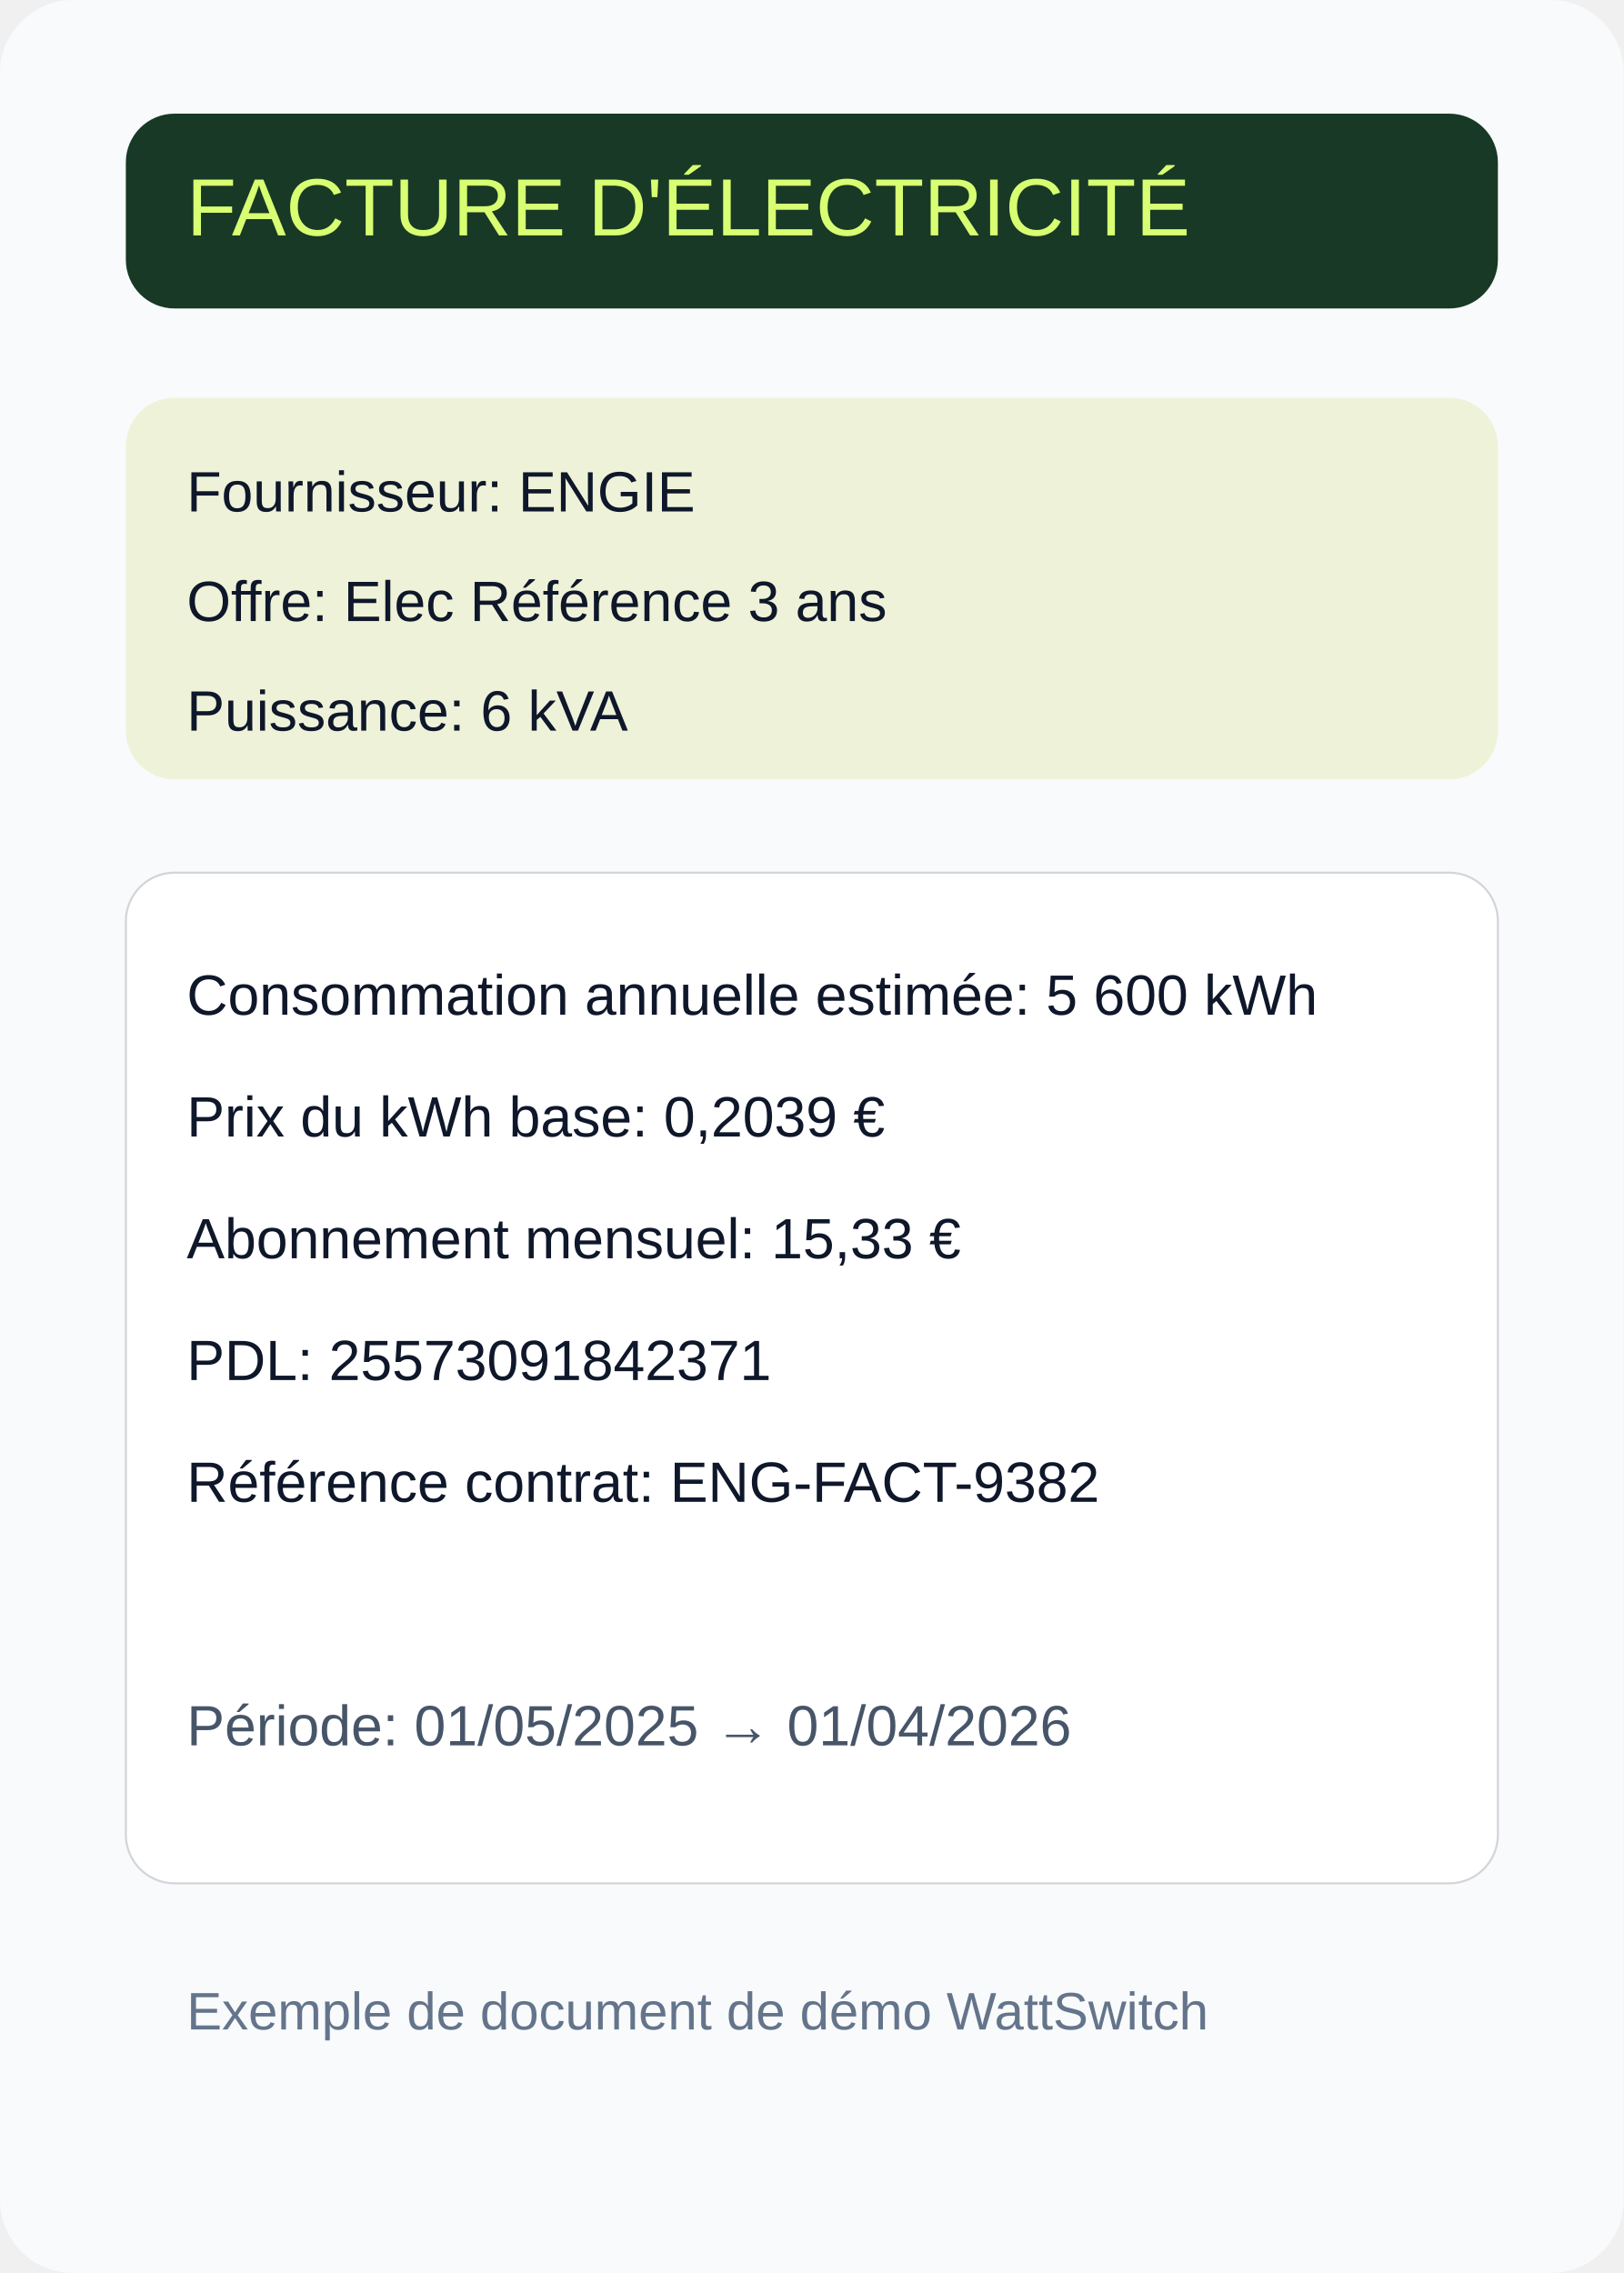
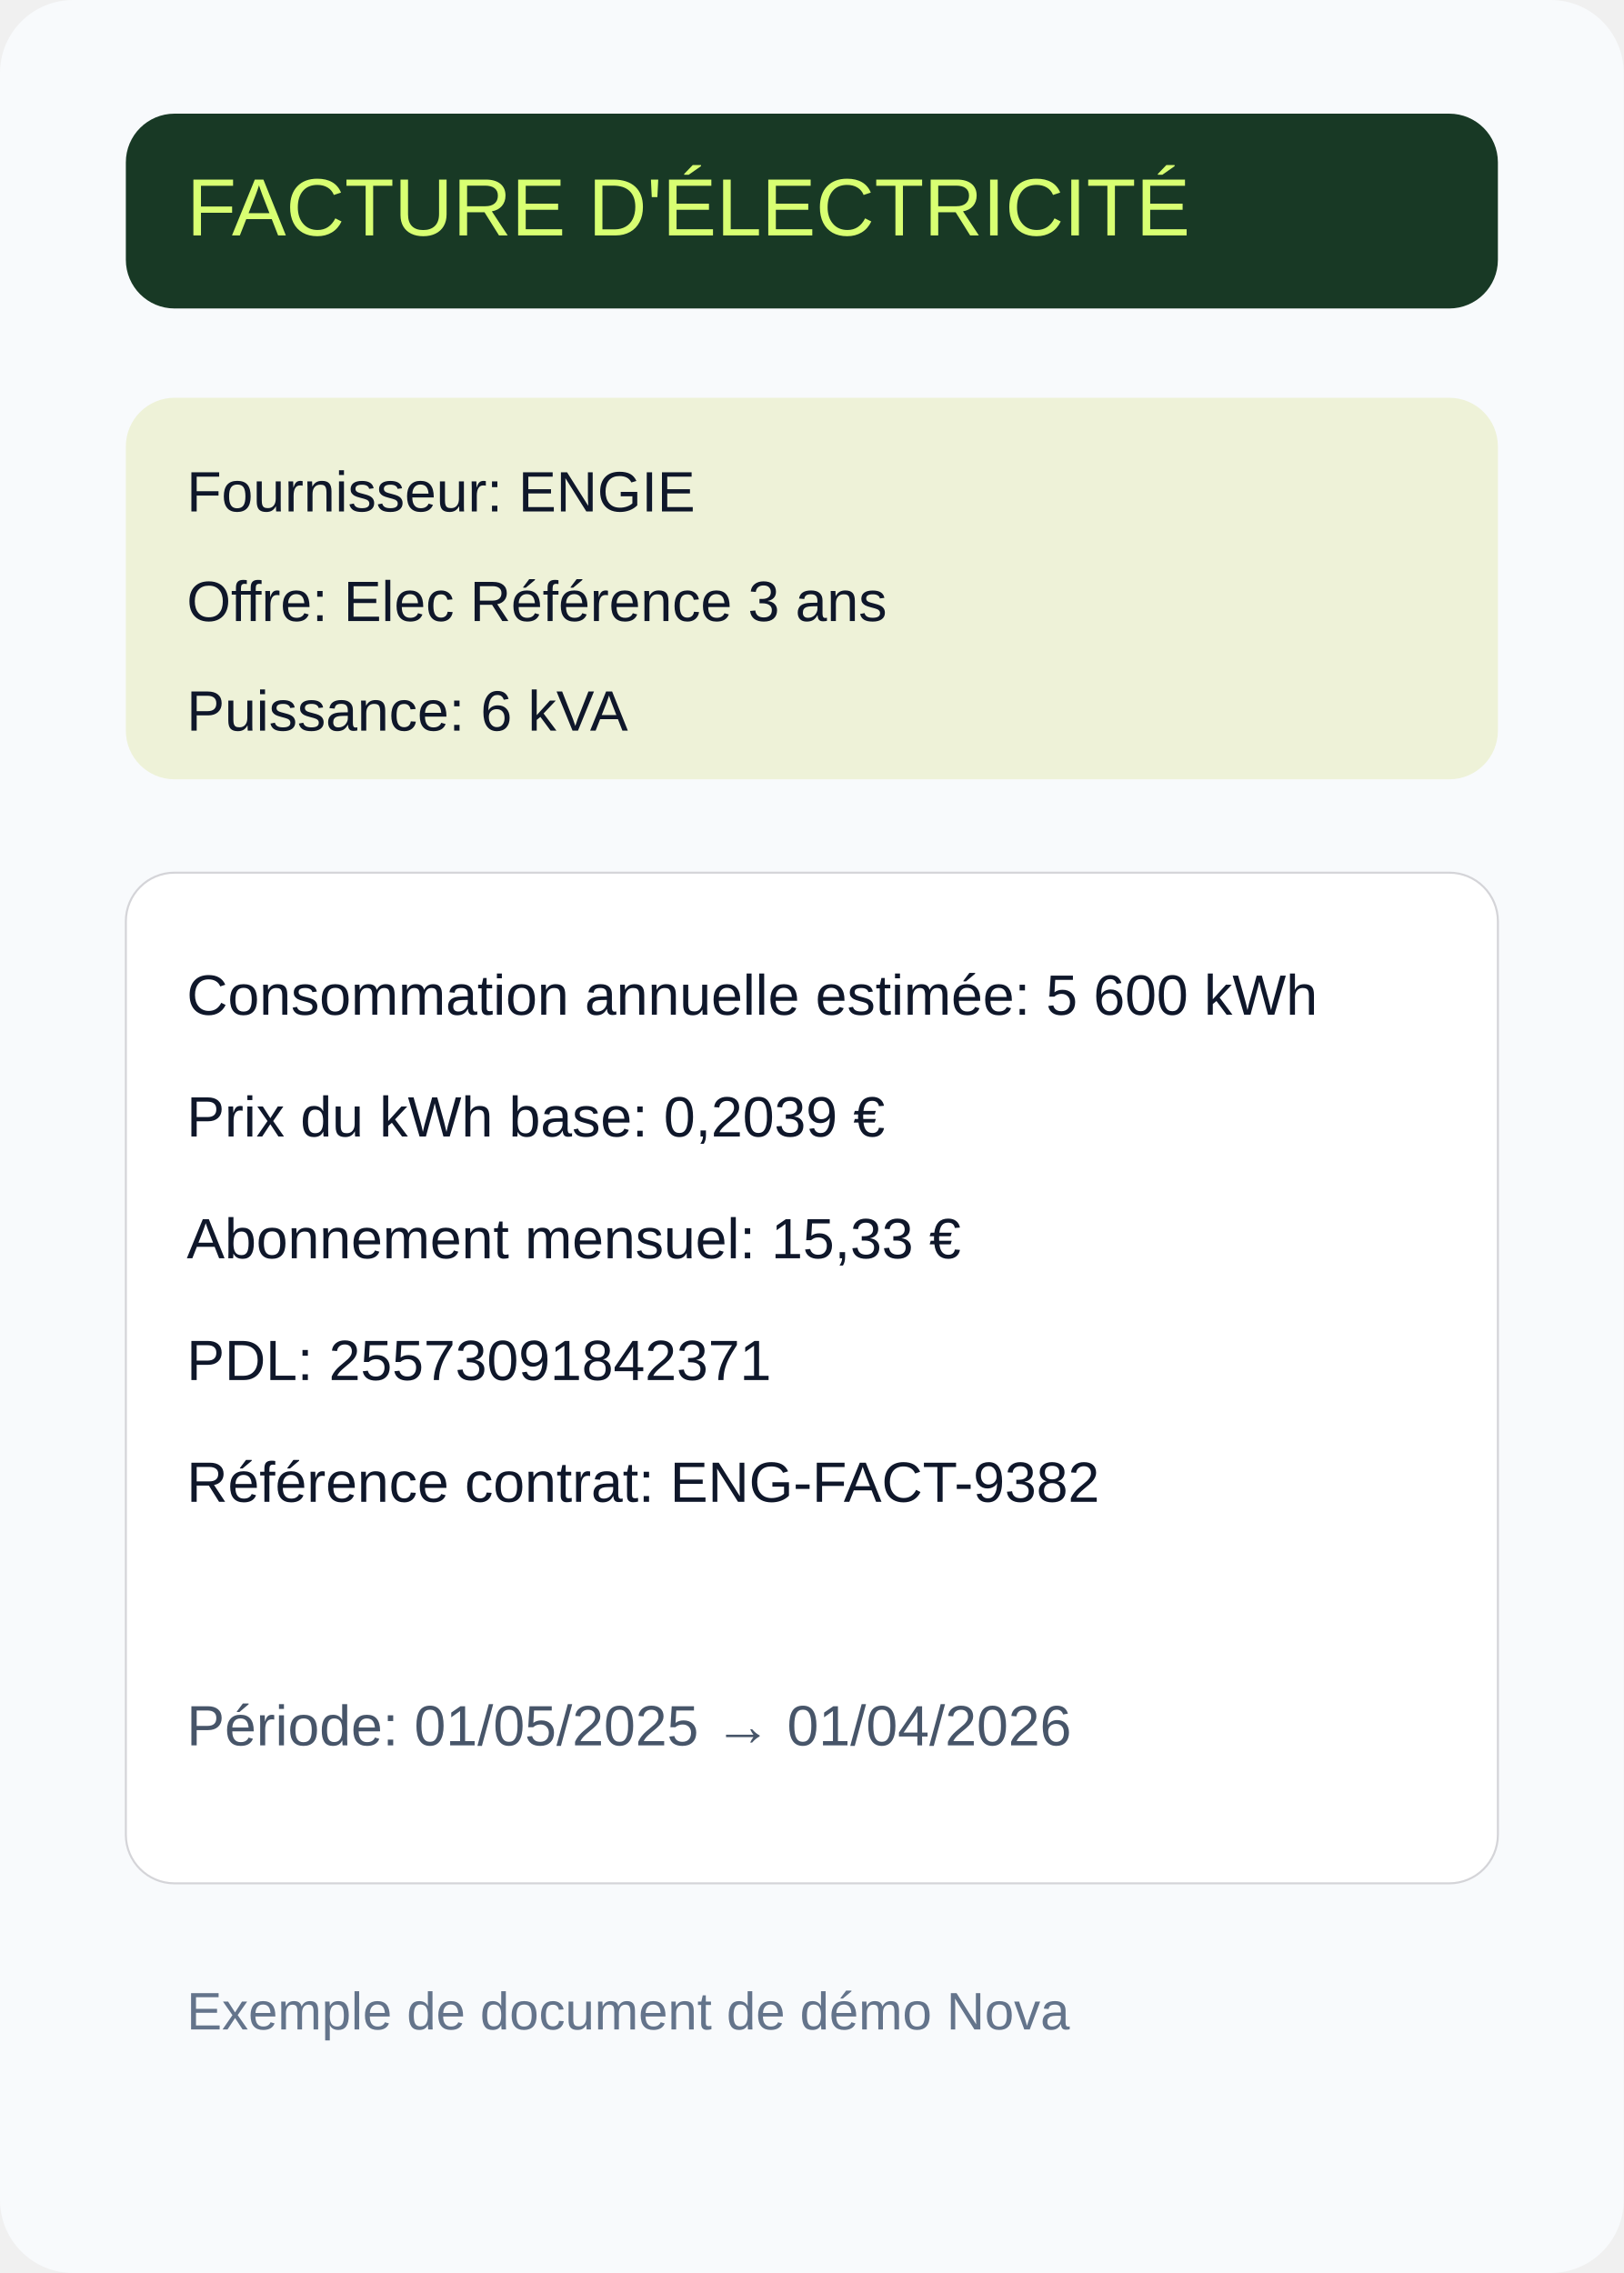
<svg xmlns="http://www.w3.org/2000/svg" viewBox="0 0 800 1120">
  <rect width="800" height="1120" rx="36" fill="#f8fafc" />
  <rect x="62" y="56" width="676" height="96" rx="24" fill="#183925" />
  <text x="92" y="116" font-family="Arial, sans-serif" font-size="40" fill="#D8FF72">FACTURE D'ÉLECTRICITÉ</text>
  <rect x="62" y="196" width="676" height="188" rx="24" fill="#eef2d8" />
  <text x="92" y="252" font-family="Arial, sans-serif" font-size="28" fill="#0f172a">Fournisseur: ENGIE</text>
  <text x="92" y="306" font-family="Arial, sans-serif" font-size="28" fill="#0f172a">Offre: Elec Référence 3 ans</text>
  <text x="92" y="360" font-family="Arial, sans-serif" font-size="28" fill="#0f172a">Puissance: 6 kVA</text>
  <rect x="62" y="430" width="676" height="498" rx="24" fill="#ffffff" stroke="#d4d4d8" />
  <text x="92" y="500" font-family="Arial, sans-serif" font-size="28" fill="#0f172a">Consommation annuelle estimée: 5 600 kWh</text>
  <text x="92" y="560" font-family="Arial, sans-serif" font-size="28" fill="#0f172a">Prix du kWh base: 0,2039 €</text>
  <text x="92" y="620" font-family="Arial, sans-serif" font-size="28" fill="#0f172a">Abonnement mensuel: 15,33 €</text>
  <text x="92" y="680" font-family="Arial, sans-serif" font-size="28" fill="#0f172a">PDL: 25573091842371</text>
  <text x="92" y="740" font-family="Arial, sans-serif" font-size="28" fill="#0f172a">Référence contrat: ENG-FACT-9382</text>
  <text x="92" y="860" font-family="Arial, sans-serif" font-size="28" fill="#475569">Période: 01/05/2025 → 01/04/2026</text>
-   <text x="92" y="1000" font-family="Arial, sans-serif" font-size="26" fill="#64748b">Exemple de document de démo WattSwitch</text>
+   <text x="92" y="1000" font-family="Arial, sans-serif" font-size="26" fill="#64748b">Exemple de document de démo Nova</text>
</svg>
